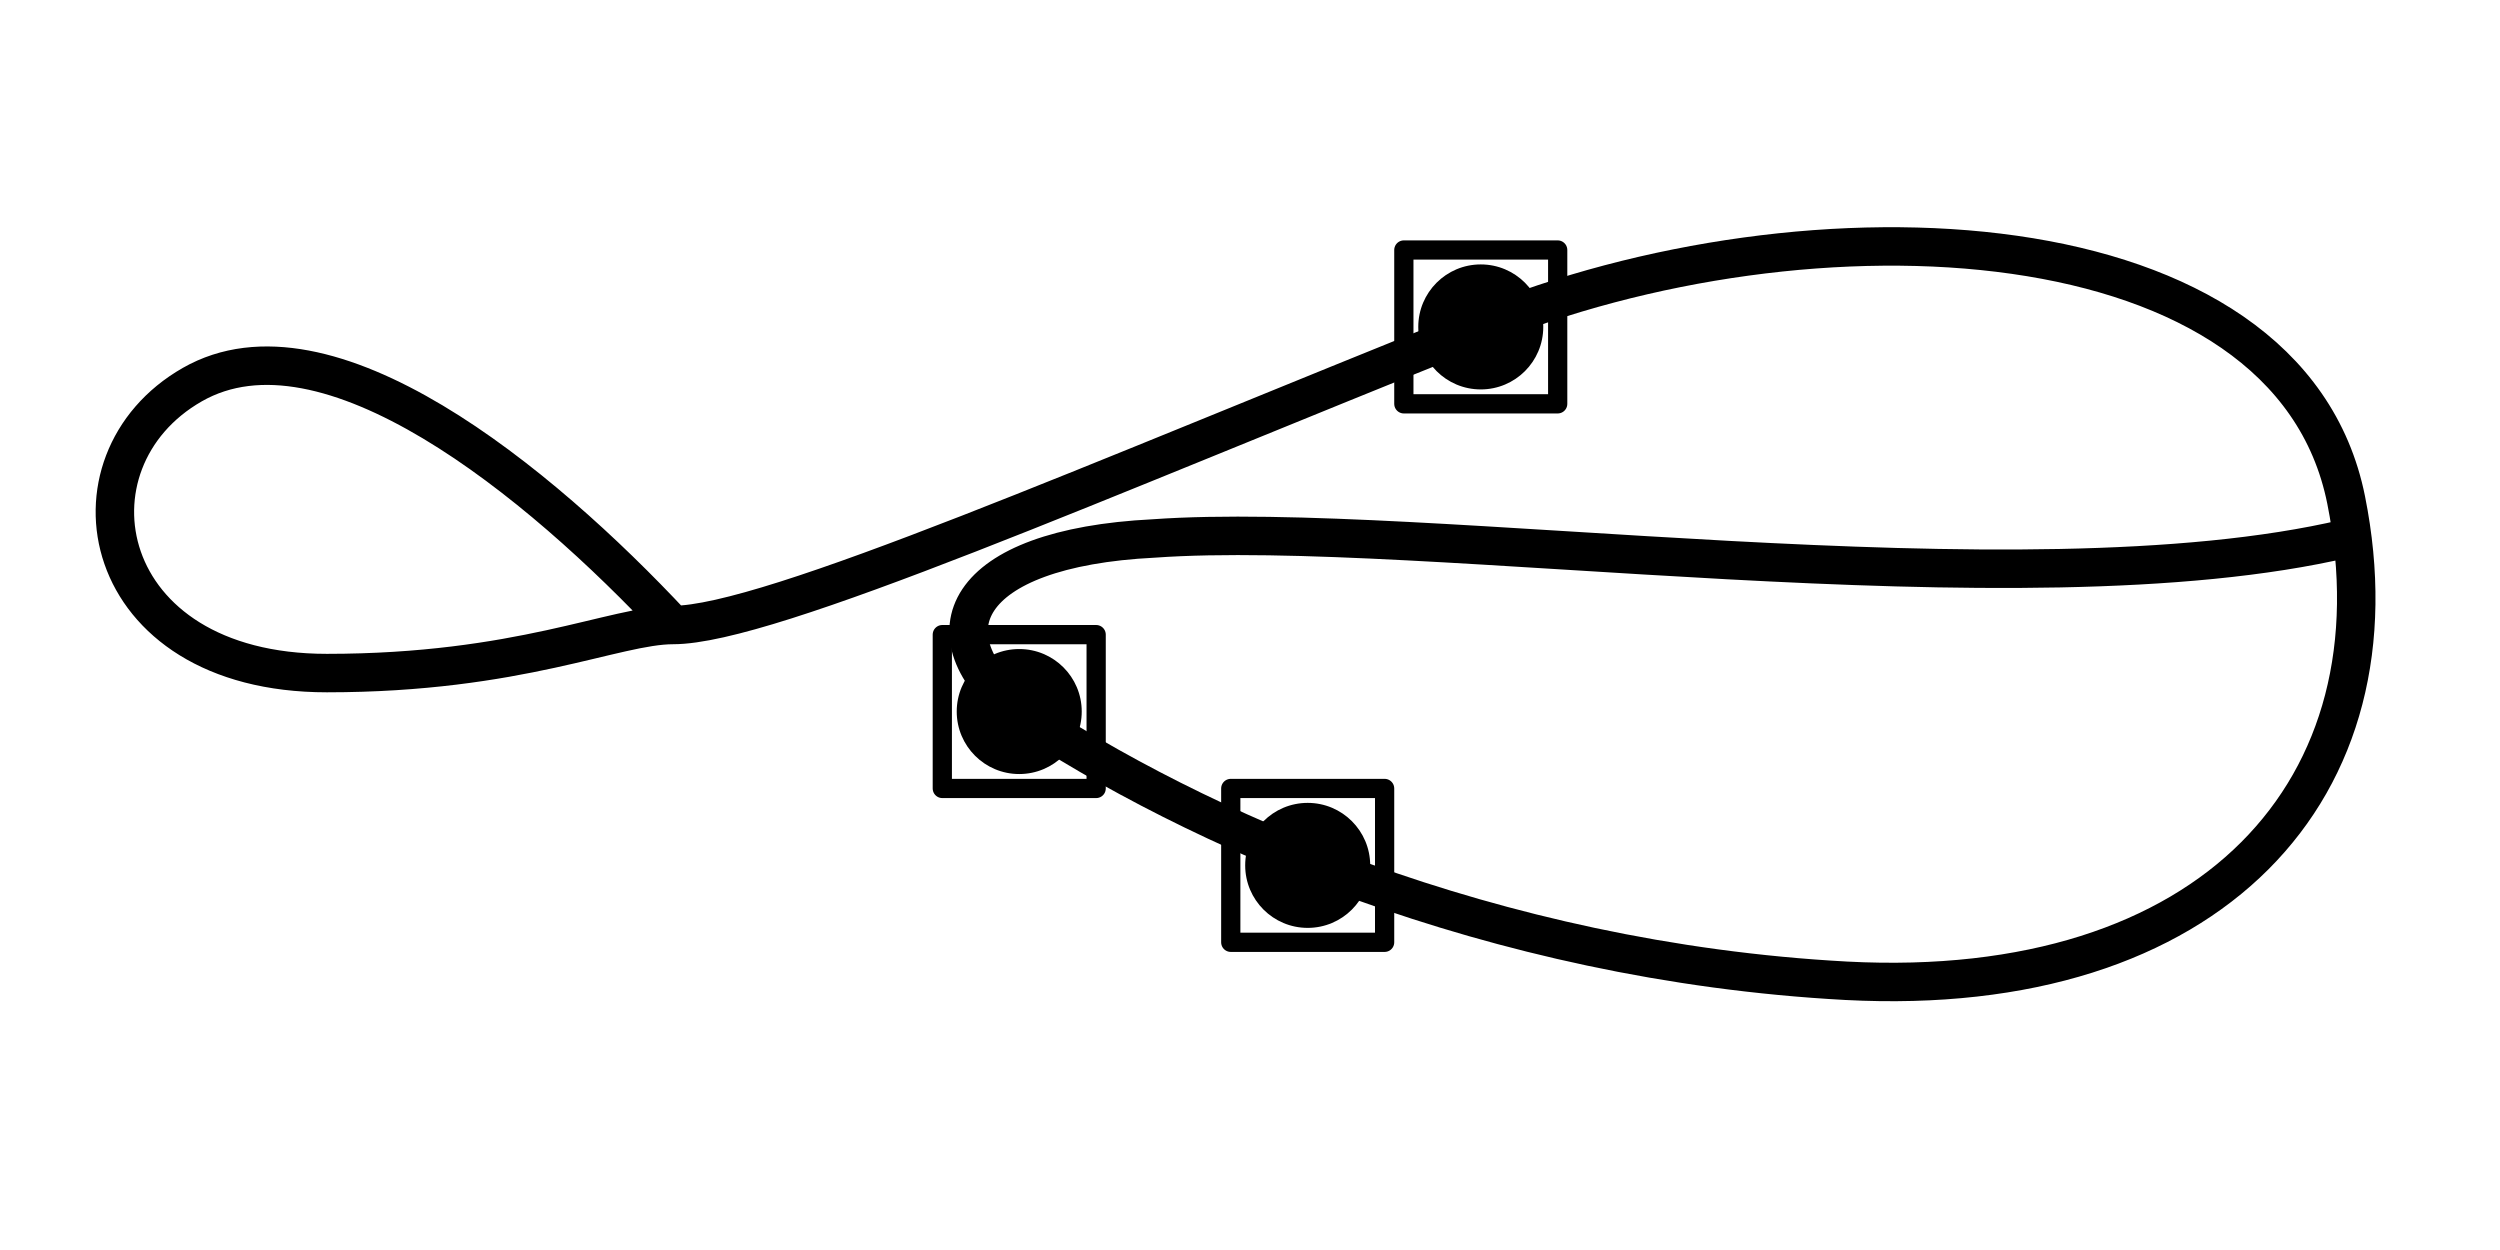
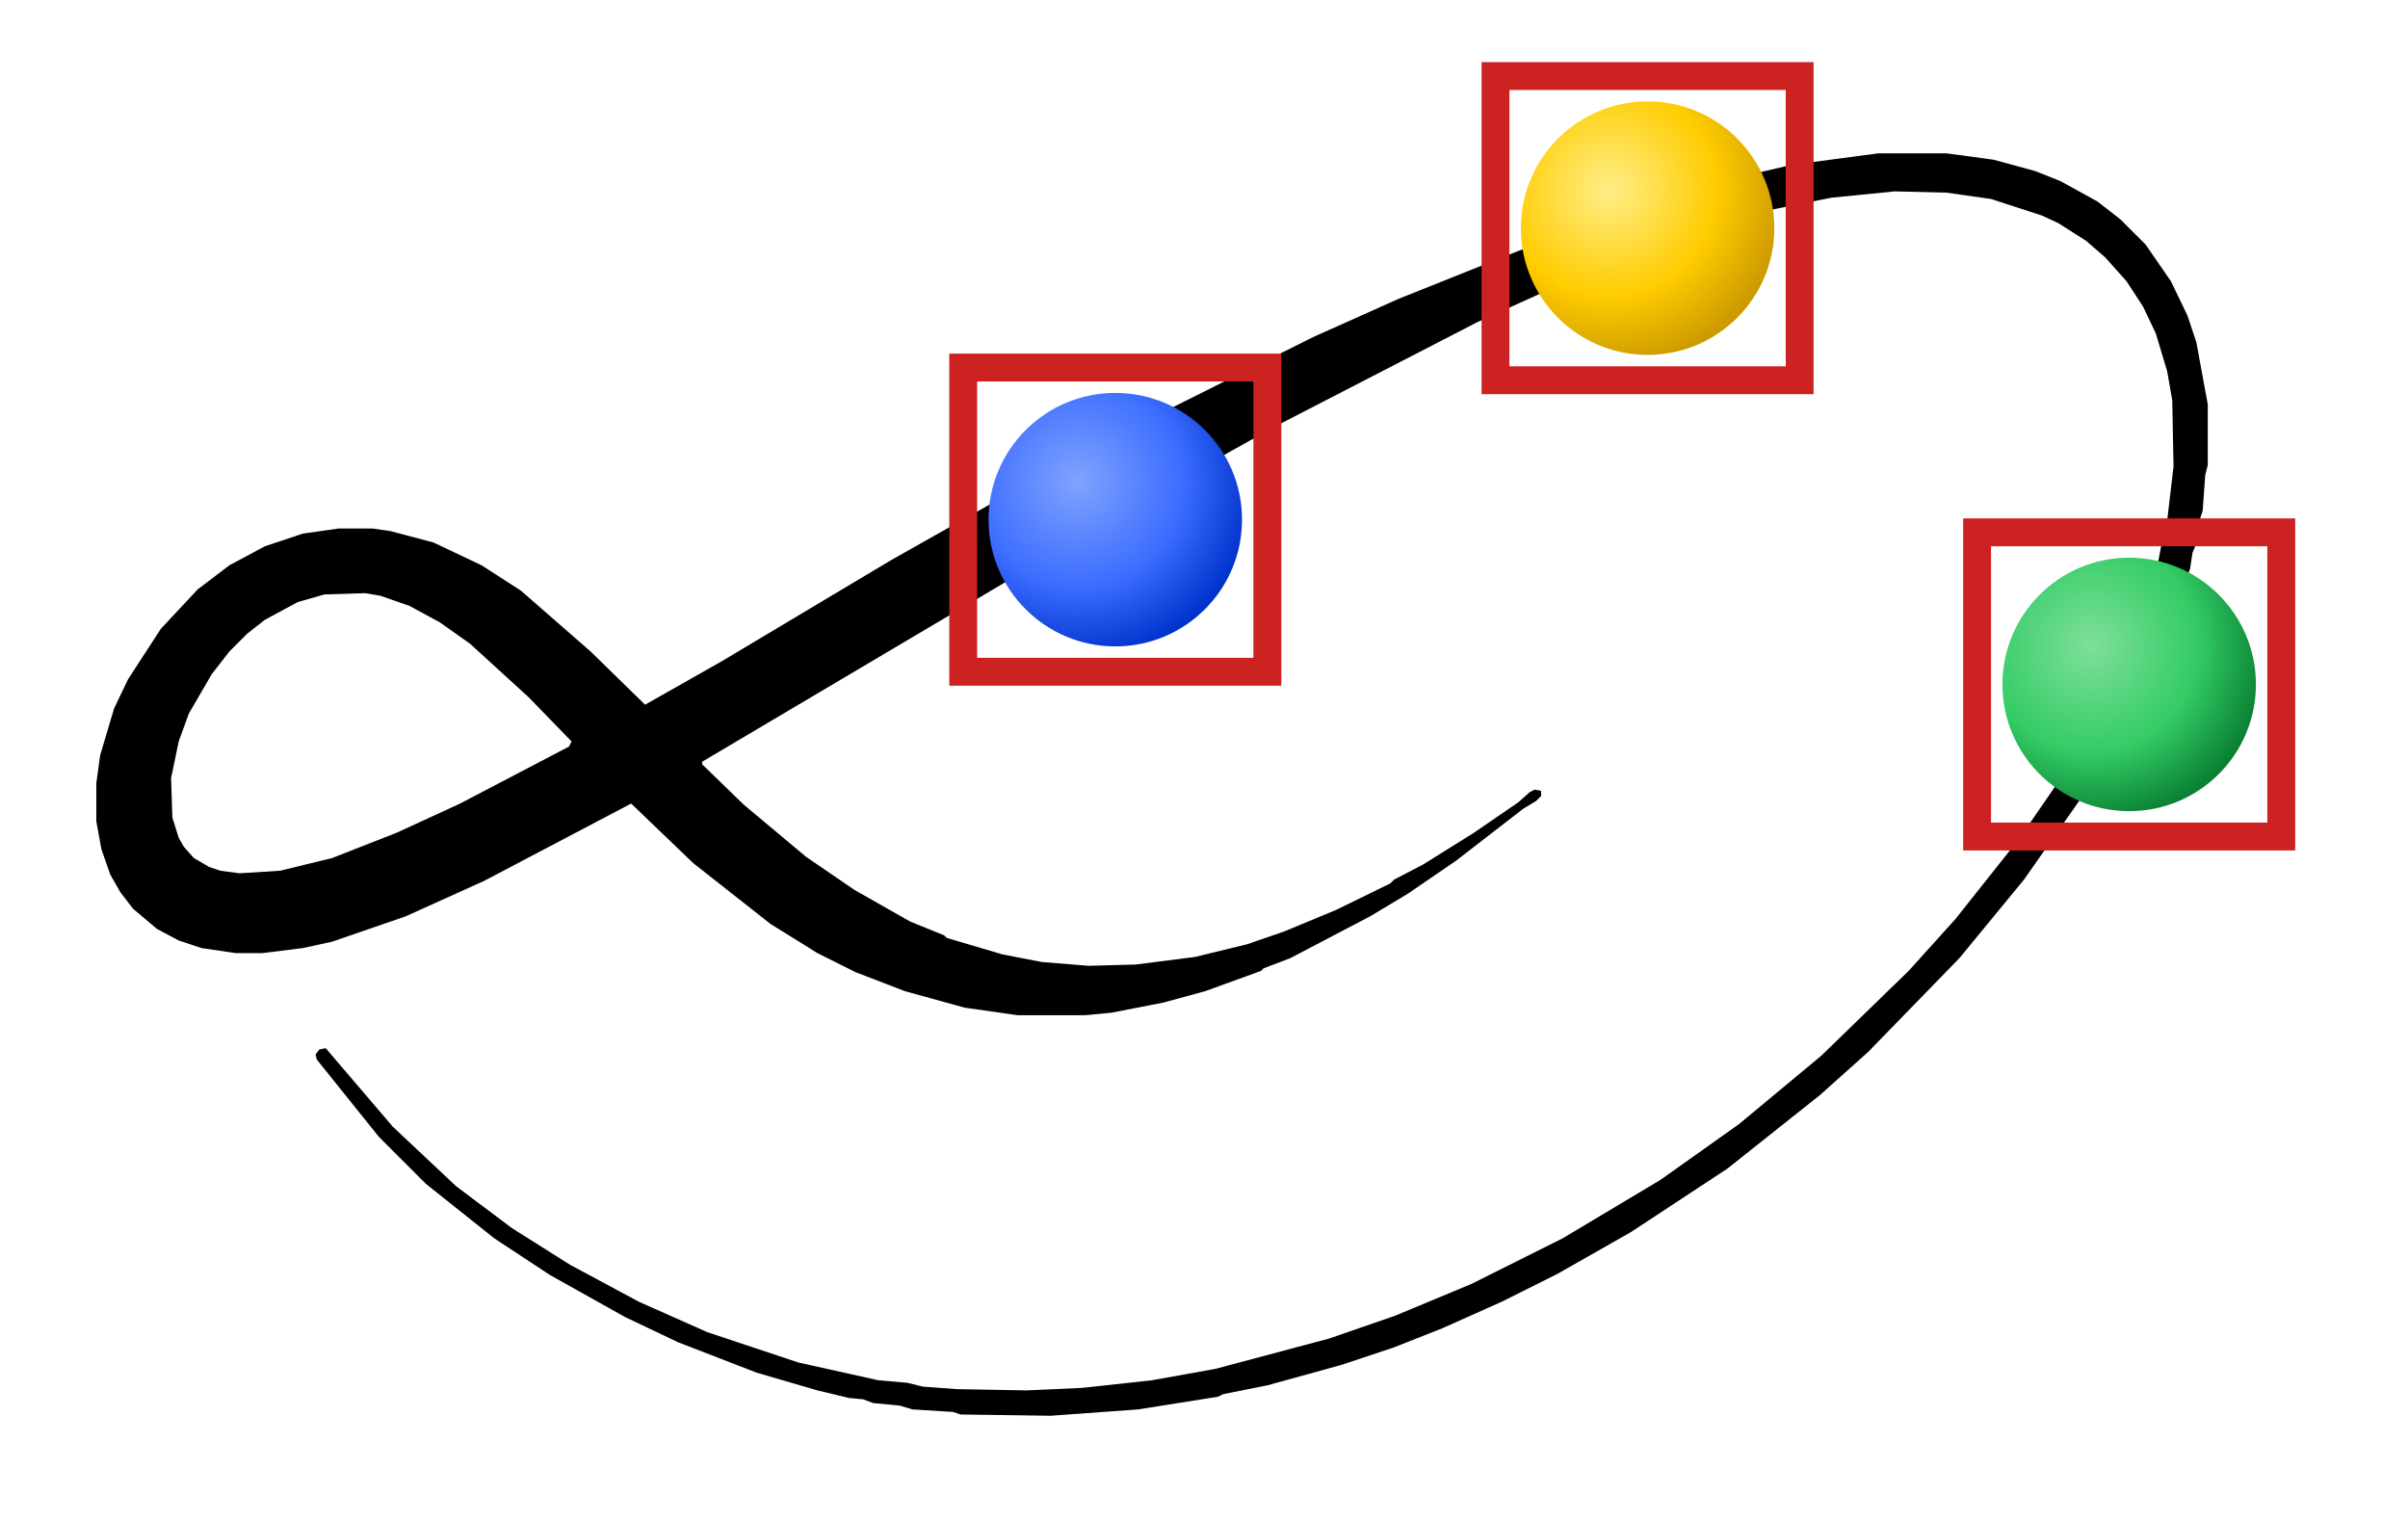
- <svg xmlns="http://www.w3.org/2000/svg" viewBox="0 0 260 130" fill="none" stroke="currentColor" stroke-linecap="round" stroke-linejoin="round">
-   <path stroke-width="4" d="M 70 65        C 56 50 34 32 20 40        C 6 48 10 70 34 70        C 54 70 64 65 70 65        C 80 65 114 50 154 34        C 188 20 238 22 244 52        C 250 82 230 104 192 102        C 155 100 124 86 106 74        C 96 66 100 57 120 56        C 148 54 210 64 244 56" />
-   <rect x="146" y="26" width="16" height="16" stroke-width="2" />
-   <circle cx="154" cy="34" r="6.5" fill="currentColor" stroke="none" />
-   <rect x="98" y="66" width="16" height="16" stroke-width="2" />
-   <circle cx="106" cy="74" r="6.5" fill="currentColor" stroke="none" />
-   <rect x="128" y="82" width="16" height="16" stroke-width="2" />
-   <circle cx="136" cy="90" r="6.5" fill="currentColor" stroke="none" />
+ <svg xmlns="http://www.w3.org/2000/svg" viewBox="120 400 1900 1200" role="img" aria-label="The Juggling Company logo">
+   <defs>
+     <radialGradient id="logoYellow" cx="35%" cy="35%" r="70%">
+       <stop offset="0%" stop-color="#ffee88" />
+       <stop offset="60%" stop-color="#ffcc00" />
+       <stop offset="100%" stop-color="#cc9900" />
+     </radialGradient>
+     <radialGradient id="logoGreen" cx="35%" cy="35%" r="70%">
+       <stop offset="0%" stop-color="#7fdf99" />
+       <stop offset="60%" stop-color="#33cc66" />
+       <stop offset="100%" stop-color="#0a8033" />
+     </radialGradient>
+     <radialGradient id="logoBlue" cx="35%" cy="35%" r="70%">
+       <stop offset="0%" stop-color="#7fa3ff" />
+       <stop offset="60%" stop-color="#3b6cff" />
+       <stop offset="100%" stop-color="#0033cc" />
+     </radialGradient>
+   </defs>
+   <path fill="currentColor" fill-rule="evenodd" d="M 1853 670 L 1846 649 L 1833 622 L 1813 593 L 1793 573 L 1775 559 L 1746 543 L 1726 535 L 1693 526 L 1656 521 L 1602 521 L 1534 530 L 1491 540 L 1398 569 L 1318 598 L 1223 636 L 1156 666 L 1008 740 L 940 776 L 823 842 L 689 922 L 629 956 L 586 914 L 531 866 L 500 846 L 462 828 L 428 819 L 414 817 L 387 817 L 359 821 L 329 831 L 301 846 L 276 865 L 247 896 L 221 936 L 210 959 L 199 996 L 196 1018 L 196 1048 L 200 1070 L 207 1090 L 215 1104 L 225 1117 L 244 1133 L 261 1142 L 279 1148 L 306 1152 L 327 1152 L 359 1148 L 382 1143 L 440 1123 L 502 1095 L 618 1034 L 667 1081 L 728 1129 L 765 1152 L 795 1167 L 834 1182 L 881 1195 L 923 1201 L 976 1201 L 997 1199 L 1038 1191 L 1071 1182 L 1115 1166 L 1117 1164 L 1138 1156 L 1201 1123 L 1231 1105 L 1269 1079 L 1322 1038 L 1332 1032 L 1336 1028 L 1336 1024 L 1331 1023 L 1327 1025 L 1318 1033 L 1283 1057 L 1243 1082 L 1220 1094 L 1217 1097 L 1174 1118 L 1133 1135 L 1104 1145 L 1063 1155 L 1016 1161 L 979 1162 L 942 1159 L 911 1153 L 867 1140 L 865 1138 L 838 1127 L 794 1102 L 756 1076 L 707 1035 L 674 1003 L 674 1001 L 1032 789 L 1127 736 L 1286 654 L 1350 625 L 1411 600 L 1470 579 L 1520 565 L 1565 556 L 1615 551 L 1656 552 L 1691 557 L 1731 570 L 1744 576 L 1766 590 L 1781 603 L 1798 622 L 1811 642 L 1821 663 L 1830 693 L 1834 716 L 1835 768 L 1829 819 L 1826 827 L 1821 853 L 1811 884 L 1797 919 L 1782 951 L 1744 1017 L 1713 1062 L 1663 1125 L 1626 1166 L 1557 1233 L 1492 1287 L 1430 1331 L 1353 1377 L 1281 1413 L 1221 1438 L 1169 1456 L 1079 1480 L 1029 1489 L 974 1495 L 930 1497 L 875 1496 L 848 1494 L 836 1491 L 813 1489 L 750 1475 L 678 1451 L 624 1427 L 570 1398 L 524 1369 L 480 1336 L 430 1289 L 377 1227 L 372 1228 L 369 1232 L 370 1236 L 419 1297 L 456 1334 L 510 1377 L 554 1406 L 613 1439 L 655 1459 L 717 1483 L 765 1497 L 790 1503 L 801 1504 L 809 1507 L 830 1509 L 840 1512 L 872 1514 L 878 1516 L 949 1517 L 1018 1512 L 1081 1502 L 1085 1500 L 1120 1493 L 1178 1477 L 1220 1463 L 1258 1448 L 1305 1427 L 1349 1405 L 1407 1372 L 1483 1322 L 1556 1264 L 1594 1230 L 1666 1156 L 1717 1094 L 1764 1027 L 1810 947 L 1835 889 L 1843 866 L 1844 859 L 1848 849 L 1850 836 L 1853 829 L 1855 812 L 1858 803 L 1860 775 L 1862 767 L 1862 719 Z M 571 985 L 569 989 L 483 1034 L 433 1057 L 382 1077 L 341 1087 L 309 1089 L 294 1087 L 285 1084 L 273 1077 L 265 1068 L 261 1061 L 256 1045 L 255 1014 L 261 985 L 269 963 L 287 932 L 301 914 L 315 900 L 329 889 L 355 875 L 376 869 L 408 868 L 420 870 L 443 878 L 467 891 L 491 908 L 537 950 Z" />
+   <rect x="1300" y="460" width="240" height="240" fill="none" stroke="#cc2222" stroke-width="22" />
+   <circle cx="1420" cy="580" r="100" fill="url(#logoYellow)" />
+   <rect x="1680" y="820" width="240" height="240" fill="none" stroke="#cc2222" stroke-width="22" />
+   <circle cx="1800" cy="940" r="100" fill="url(#logoGreen)" />
+   <rect x="880" y="690" width="240" height="240" fill="none" stroke="#cc2222" stroke-width="22" />
+   <circle cx="1000" cy="810" r="100" fill="url(#logoBlue)" />
</svg>
